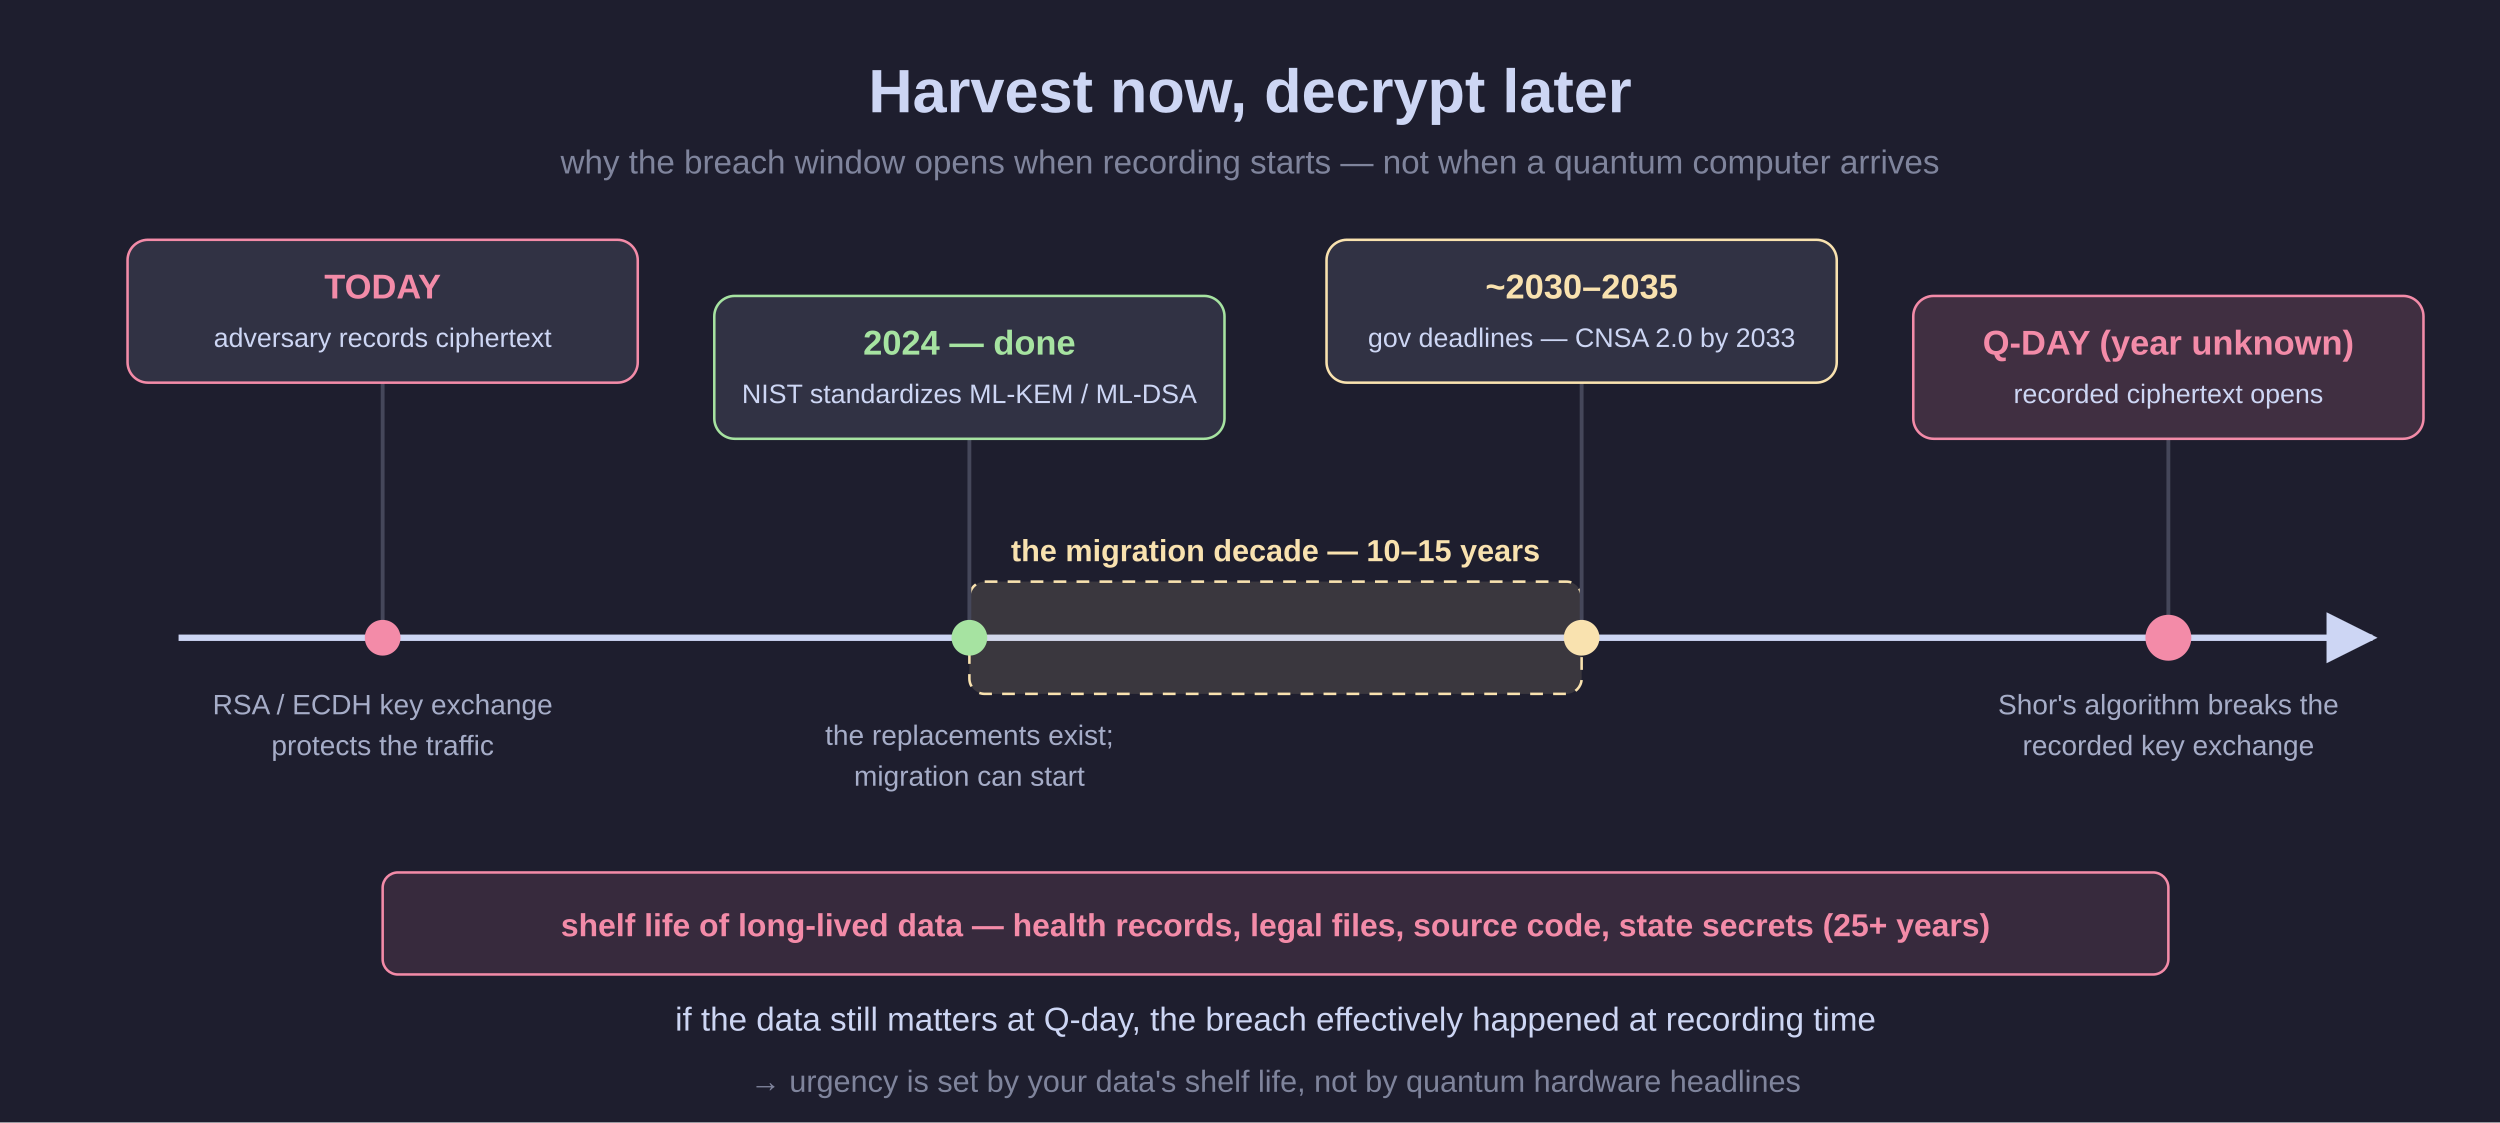
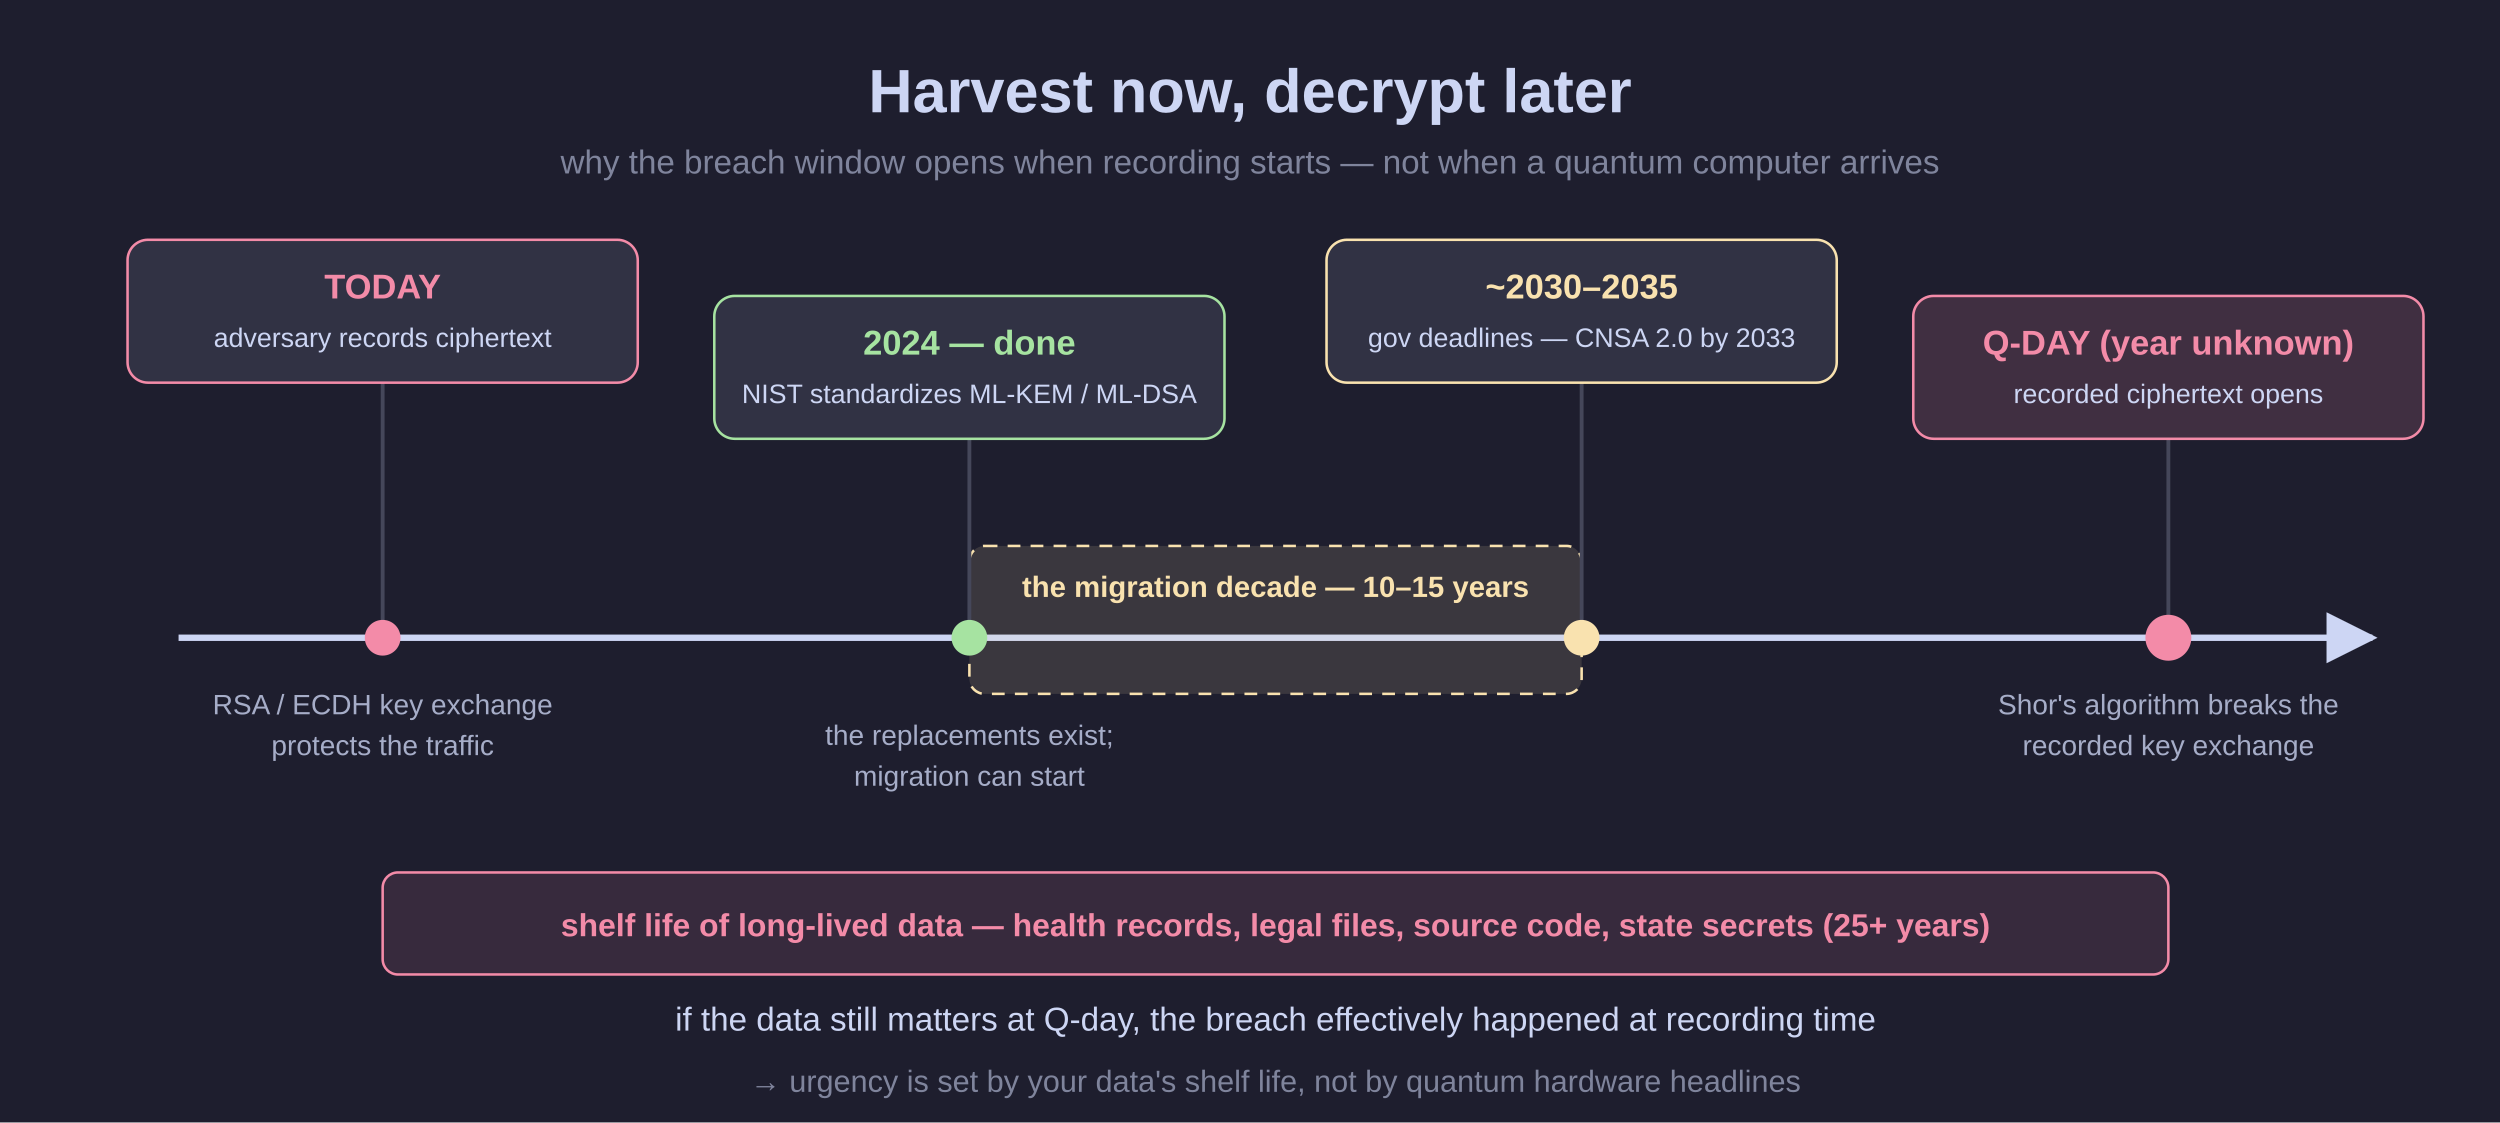
<svg xmlns="http://www.w3.org/2000/svg" width="980" height="440" viewBox="0 0 980 440" font-family="Segoe UI, Arial, sans-serif">
  <defs>
    <marker id="tarr" viewBox="0 0 10 10" refX="9" refY="5" markerWidth="8" markerHeight="8" orient="auto-start-reverse">
      <path d="M 0 0 L 10 5 L 0 10 z" fill="#cdd6f4" />
    </marker>
  </defs>
  <rect width="980" height="440" fill="#1e1e2e" />
  <text x="490" y="44" fill="#cdd6f4" font-size="24" font-weight="700" text-anchor="middle">Harvest now, decrypt later</text>
  <text x="490" y="68" fill="#7f849c" font-size="13" text-anchor="middle">why the breach window opens when recording starts — not when a quantum computer arrives</text>
  <line x1="70" y1="250" x2="930" y2="250" stroke="#cdd6f4" stroke-width="2.5" marker-end="url(#tarr)" />
-   <rect x="380" y="228" width="240" height="44" rx="6" fill="#f9e2af" fill-opacity="0.13" stroke="#f9e2af" stroke-dasharray="5 4" />
-   <text x="500" y="220" fill="#f9e2af" font-size="12" font-weight="700" text-anchor="middle">the migration decade — 10–15 years</text>
+   <rect x="380" y="214" width="240" height="58" rx="6" fill="#f9e2af" fill-opacity="0.13" stroke="#f9e2af" stroke-dasharray="5 4" />
+   <text x="500" y="234" fill="#f9e2af" font-size="11.5" font-weight="700" text-anchor="middle">the migration decade — 10–15 years</text>
  <line x1="150" y1="250" x2="150" y2="150" stroke="#45475a" stroke-width="1.5" />
  <circle cx="150" cy="250" r="7" fill="#f38ba8" />
  <rect x="50" y="94" width="200" height="56" rx="8" fill="#313244" stroke="#f38ba8" />
  <text x="150" y="117" fill="#f38ba8" font-size="13.5" font-weight="700" text-anchor="middle">TODAY</text>
  <text x="150" y="136" fill="#cdd6f4" font-size="10.5" text-anchor="middle">adversary records ciphertext</text>
  <text x="150" y="280" fill="#a6adc8" font-size="11" text-anchor="middle">RSA / ECDH key exchange</text>
  <text x="150" y="296" fill="#a6adc8" font-size="11" text-anchor="middle">protects the traffic</text>
  <line x1="380" y1="250" x2="380" y2="172" stroke="#45475a" stroke-width="1.5" />
  <circle cx="380" cy="250" r="7" fill="#a6e3a1" />
  <rect x="280" y="116" width="200" height="56" rx="8" fill="#313244" stroke="#a6e3a1" />
  <text x="380" y="139" fill="#a6e3a1" font-size="13.5" font-weight="700" text-anchor="middle">2024 — done</text>
  <text x="380" y="158" fill="#cdd6f4" font-size="10.5" text-anchor="middle">NIST standardizes ML-KEM / ML-DSA</text>
  <text x="380" y="292" fill="#a6adc8" font-size="11" text-anchor="middle">the replacements exist;</text>
  <text x="380" y="308" fill="#a6adc8" font-size="11" text-anchor="middle">migration can start</text>
  <line x1="620" y1="250" x2="620" y2="150" stroke="#45475a" stroke-width="1.5" />
  <circle cx="620" cy="250" r="7" fill="#f9e2af" />
  <rect x="520" y="94" width="200" height="56" rx="8" fill="#313244" stroke="#f9e2af" />
  <text x="620" y="117" fill="#f9e2af" font-size="13.5" font-weight="700" text-anchor="middle">~2030–2035</text>
  <text x="620" y="136" fill="#cdd6f4" font-size="10.5" text-anchor="middle">gov deadlines — CNSA 2.0 by 2033</text>
  <line x1="850" y1="250" x2="850" y2="172" stroke="#45475a" stroke-width="1.5" />
  <circle cx="850" cy="250" r="9" fill="#f38ba8" />
  <rect x="750" y="116" width="200" height="56" rx="8" fill="#f38ba8" fill-opacity="0.16" stroke="#f38ba8" />
  <text x="850" y="139" fill="#f38ba8" font-size="13.5" font-weight="700" text-anchor="middle">Q-DAY (year unknown)</text>
  <text x="850" y="158" fill="#cdd6f4" font-size="10.5" text-anchor="middle">recorded ciphertext opens</text>
  <text x="850" y="280" fill="#a6adc8" font-size="11" text-anchor="middle">Shor's algorithm breaks the</text>
  <text x="850" y="296" fill="#a6adc8" font-size="11" text-anchor="middle">recorded key exchange</text>
  <rect x="150" y="342" width="700" height="40" rx="6" fill="#f38ba8" fill-opacity="0.12" stroke="#f38ba8" />
  <text x="500" y="367" fill="#f38ba8" font-size="12.5" font-weight="700" text-anchor="middle">shelf life of long-lived data — health records, legal files, source code, state secrets (25+ years)</text>
  <text x="500" y="404" fill="#cdd6f4" font-size="13" text-anchor="middle">if the data still matters at Q-day, the breach effectively happened at recording time</text>
  <text x="500" y="428" fill="#7f849c" font-size="12" text-anchor="middle">→ urgency is set by your data's shelf life, not by quantum hardware headlines</text>
</svg>
